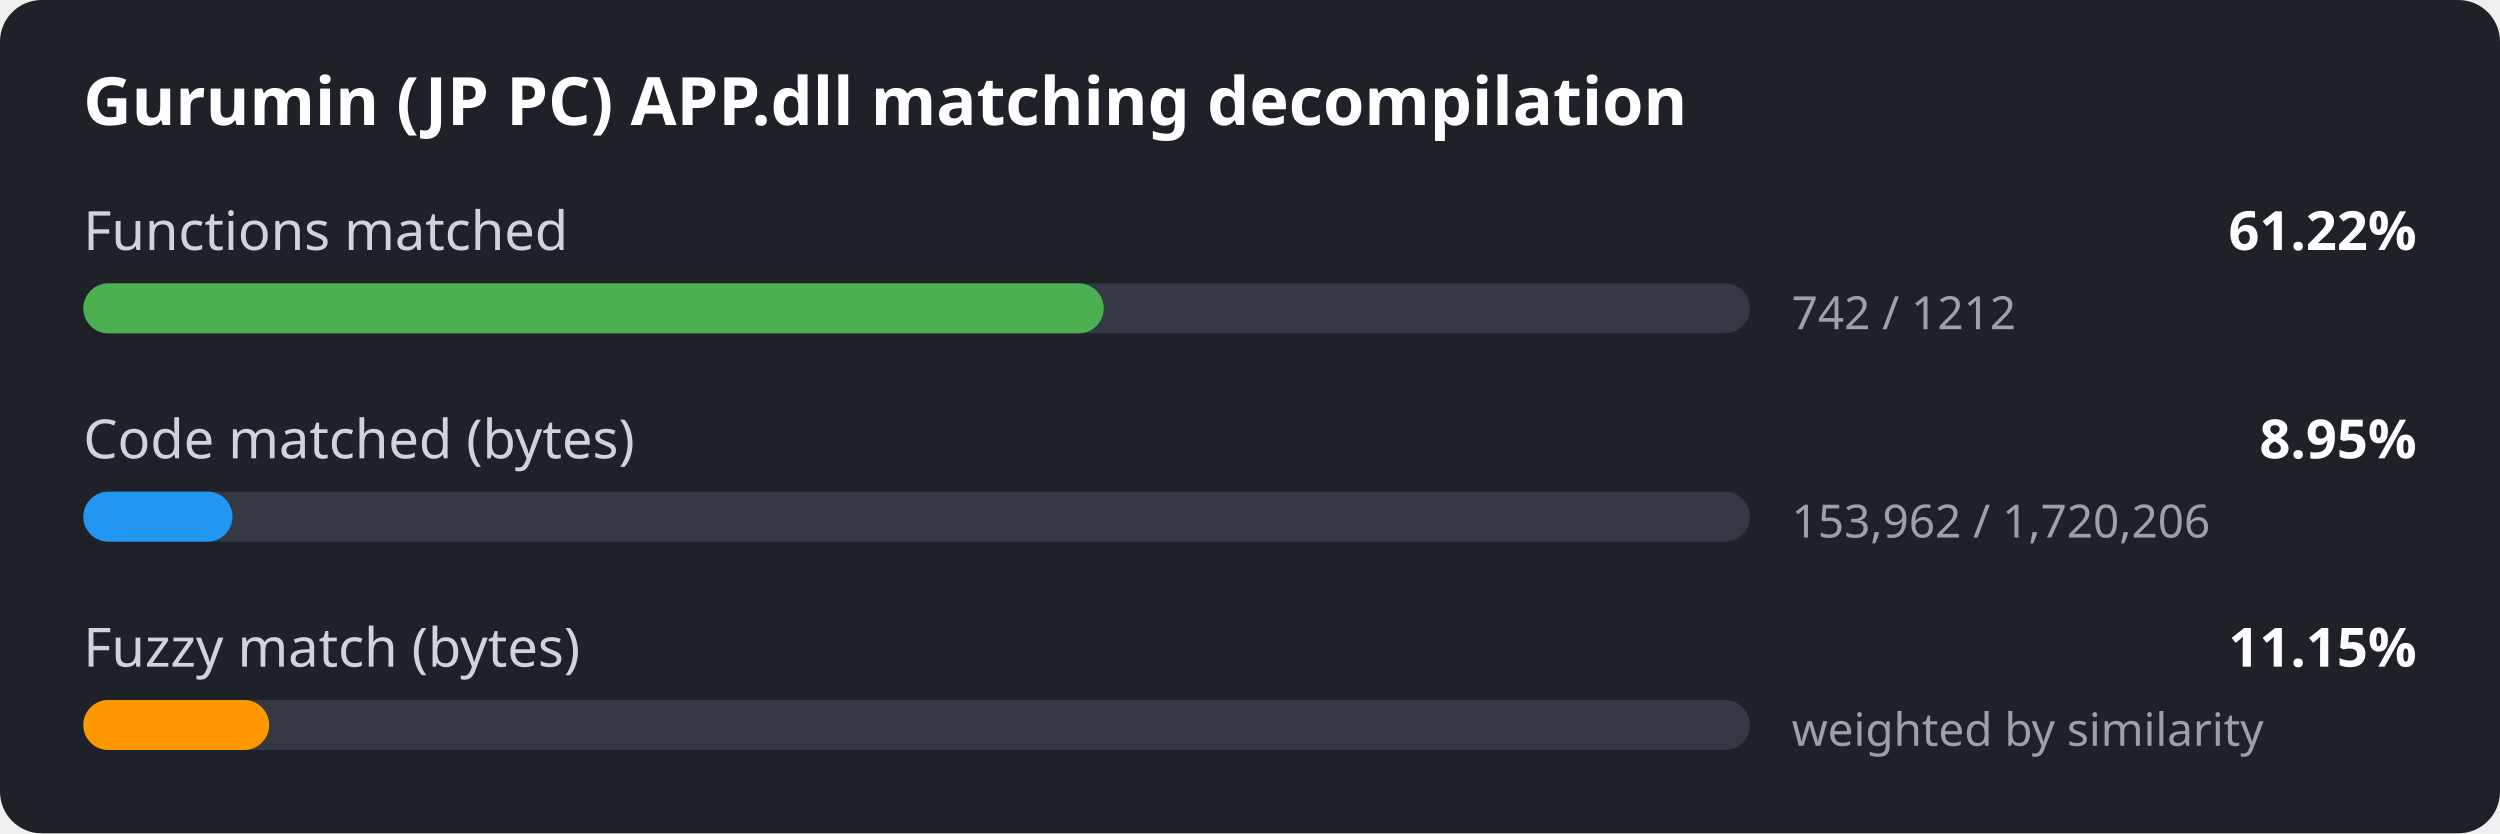
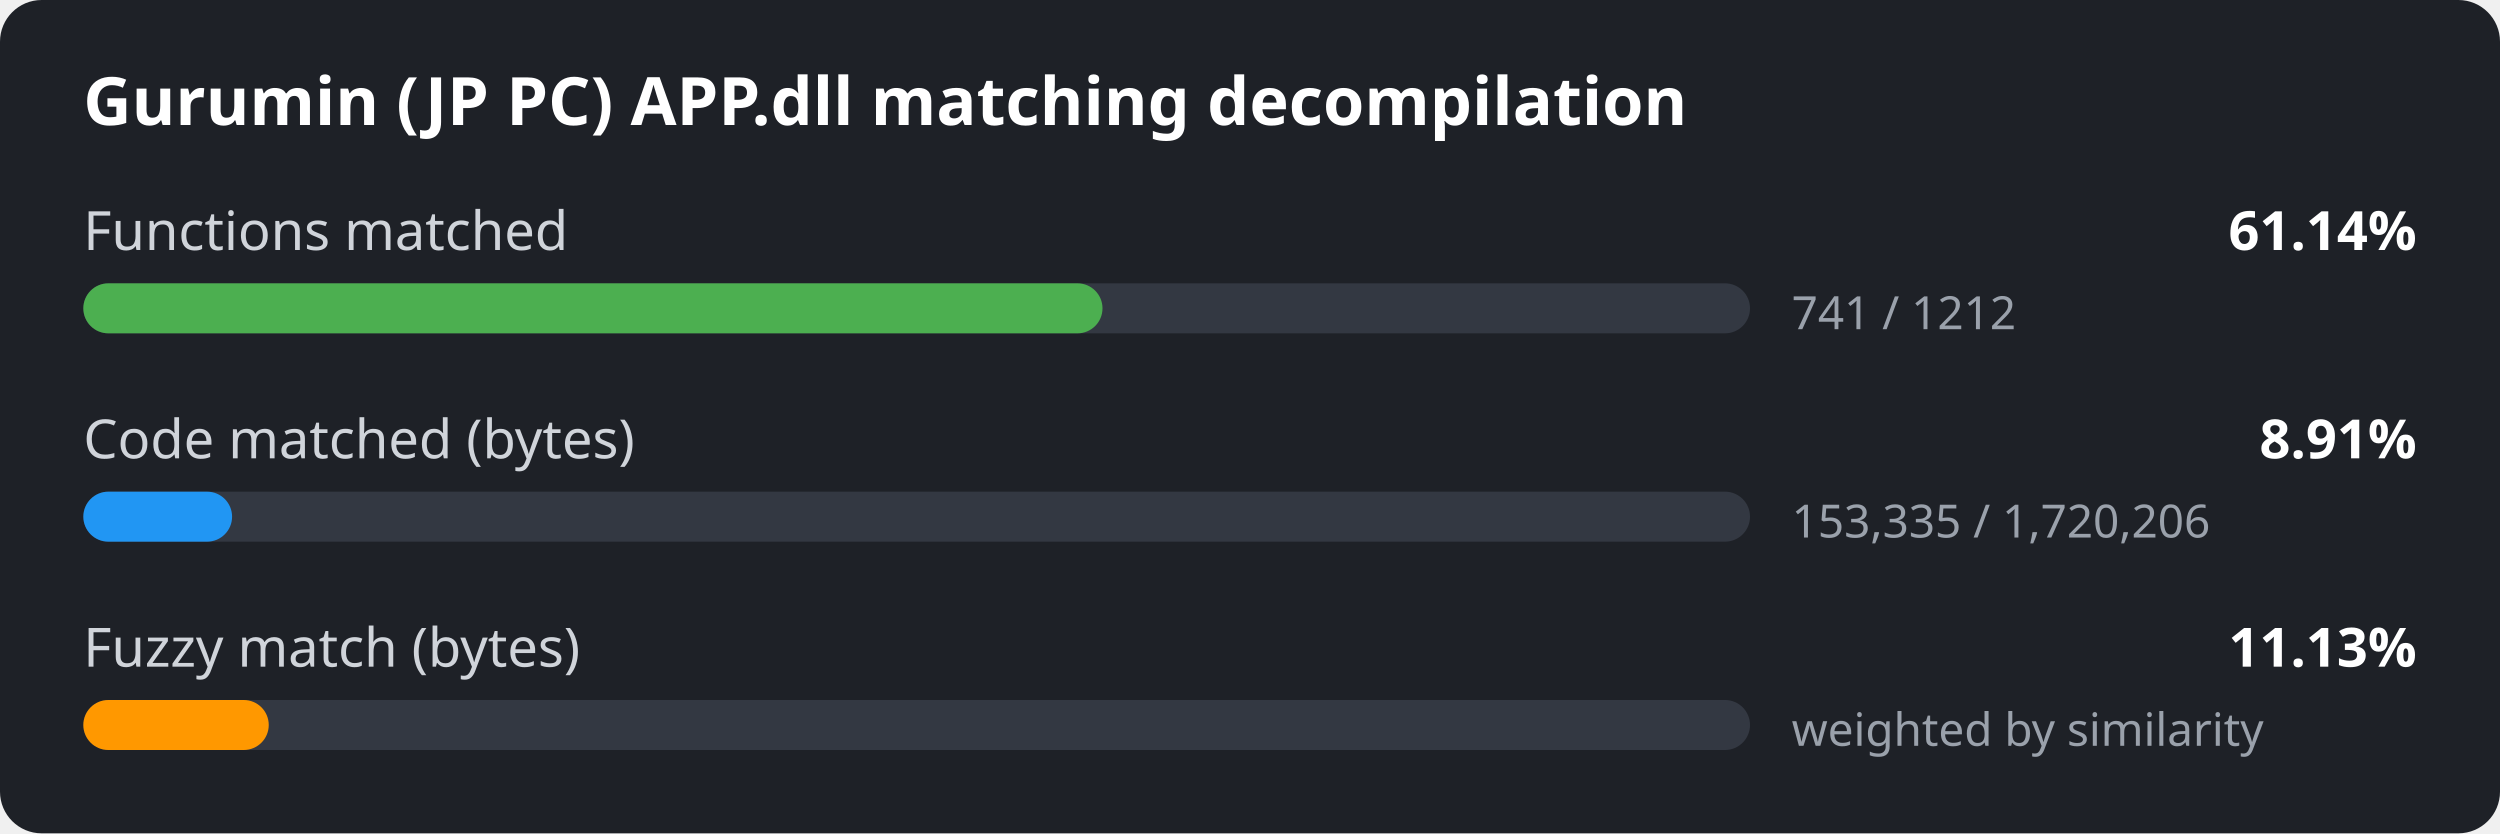
<svg xmlns="http://www.w3.org/2000/svg" width="600" height="200" viewBox="0 0 600 200">
  <style>
.bg { fill: #1e2127; }
.title { font: 600 16px sans-serif; fill: #ffffff; }
.label { font: 13px sans-serif; fill: #d0d4da; }
.value { font: 600 13px sans-serif; fill: #ffffff; }
.detail { font: 11px sans-serif; fill: #9aa1ab; }
.track { fill: #333842; }
</style>
  <rect width="600" height="200" rx="10" class="bg" />
  <text x="20" y="30" class="title">Gurumin (JP PC) APP.dll matching decompilation</text>
  <text x="20" y="60" class="label">Functions matched</text>
-   <text x="580" y="60" class="value" text-anchor="end">61.22%</text>
+   <text x="580" y="60" class="value" text-anchor="end">61.14%</text>
  <rect x="20" y="68" width="400" height="12" rx="6" class="track" />
-   <rect x="20" y="68" width="244.9" height="12" rx="6" fill="#4caf50" />
-   <text x="430" y="79" class="detail">742 / 1212</text>
+   <rect x="20" y="68" width="244.6" height="12" rx="6" fill="#4caf50" />
+   <text x="430" y="79" class="detail">741 / 1212</text>
  <text x="20" y="110" class="label">Code matched (bytes)</text>
-   <text x="580" y="110" class="value" text-anchor="end">8.95%</text>
+   <text x="580" y="110" class="value" text-anchor="end">8.91%</text>
  <rect x="20" y="118" width="400" height="12" rx="6" class="track" />
-   <rect x="20" y="118" width="35.8" height="12" rx="6" fill="#2196f3" />
-   <text x="430" y="129" class="detail">153,962 / 1,720,206</text>
+   <rect x="20" y="118" width="35.7" height="12" rx="6" fill="#2196f3" />
+   <text x="430" y="129" class="detail">153,335 / 1,720,206</text>
  <text x="20" y="160" class="label">Fuzzy match (bytes)</text>
-   <text x="580" y="160" class="value" text-anchor="end">11.15%</text>
+   <text x="580" y="160" class="value" text-anchor="end">11.13%</text>
  <rect x="20" y="168" width="400" height="12" rx="6" class="track" />
-   <rect x="20" y="168" width="44.6" height="12" rx="6" fill="#ff9800" />
+   <rect x="20" y="168" width="44.5" height="12" rx="6" fill="#ff9800" />
  <text x="430" y="179" class="detail">weighted by similarity</text>
</svg>
